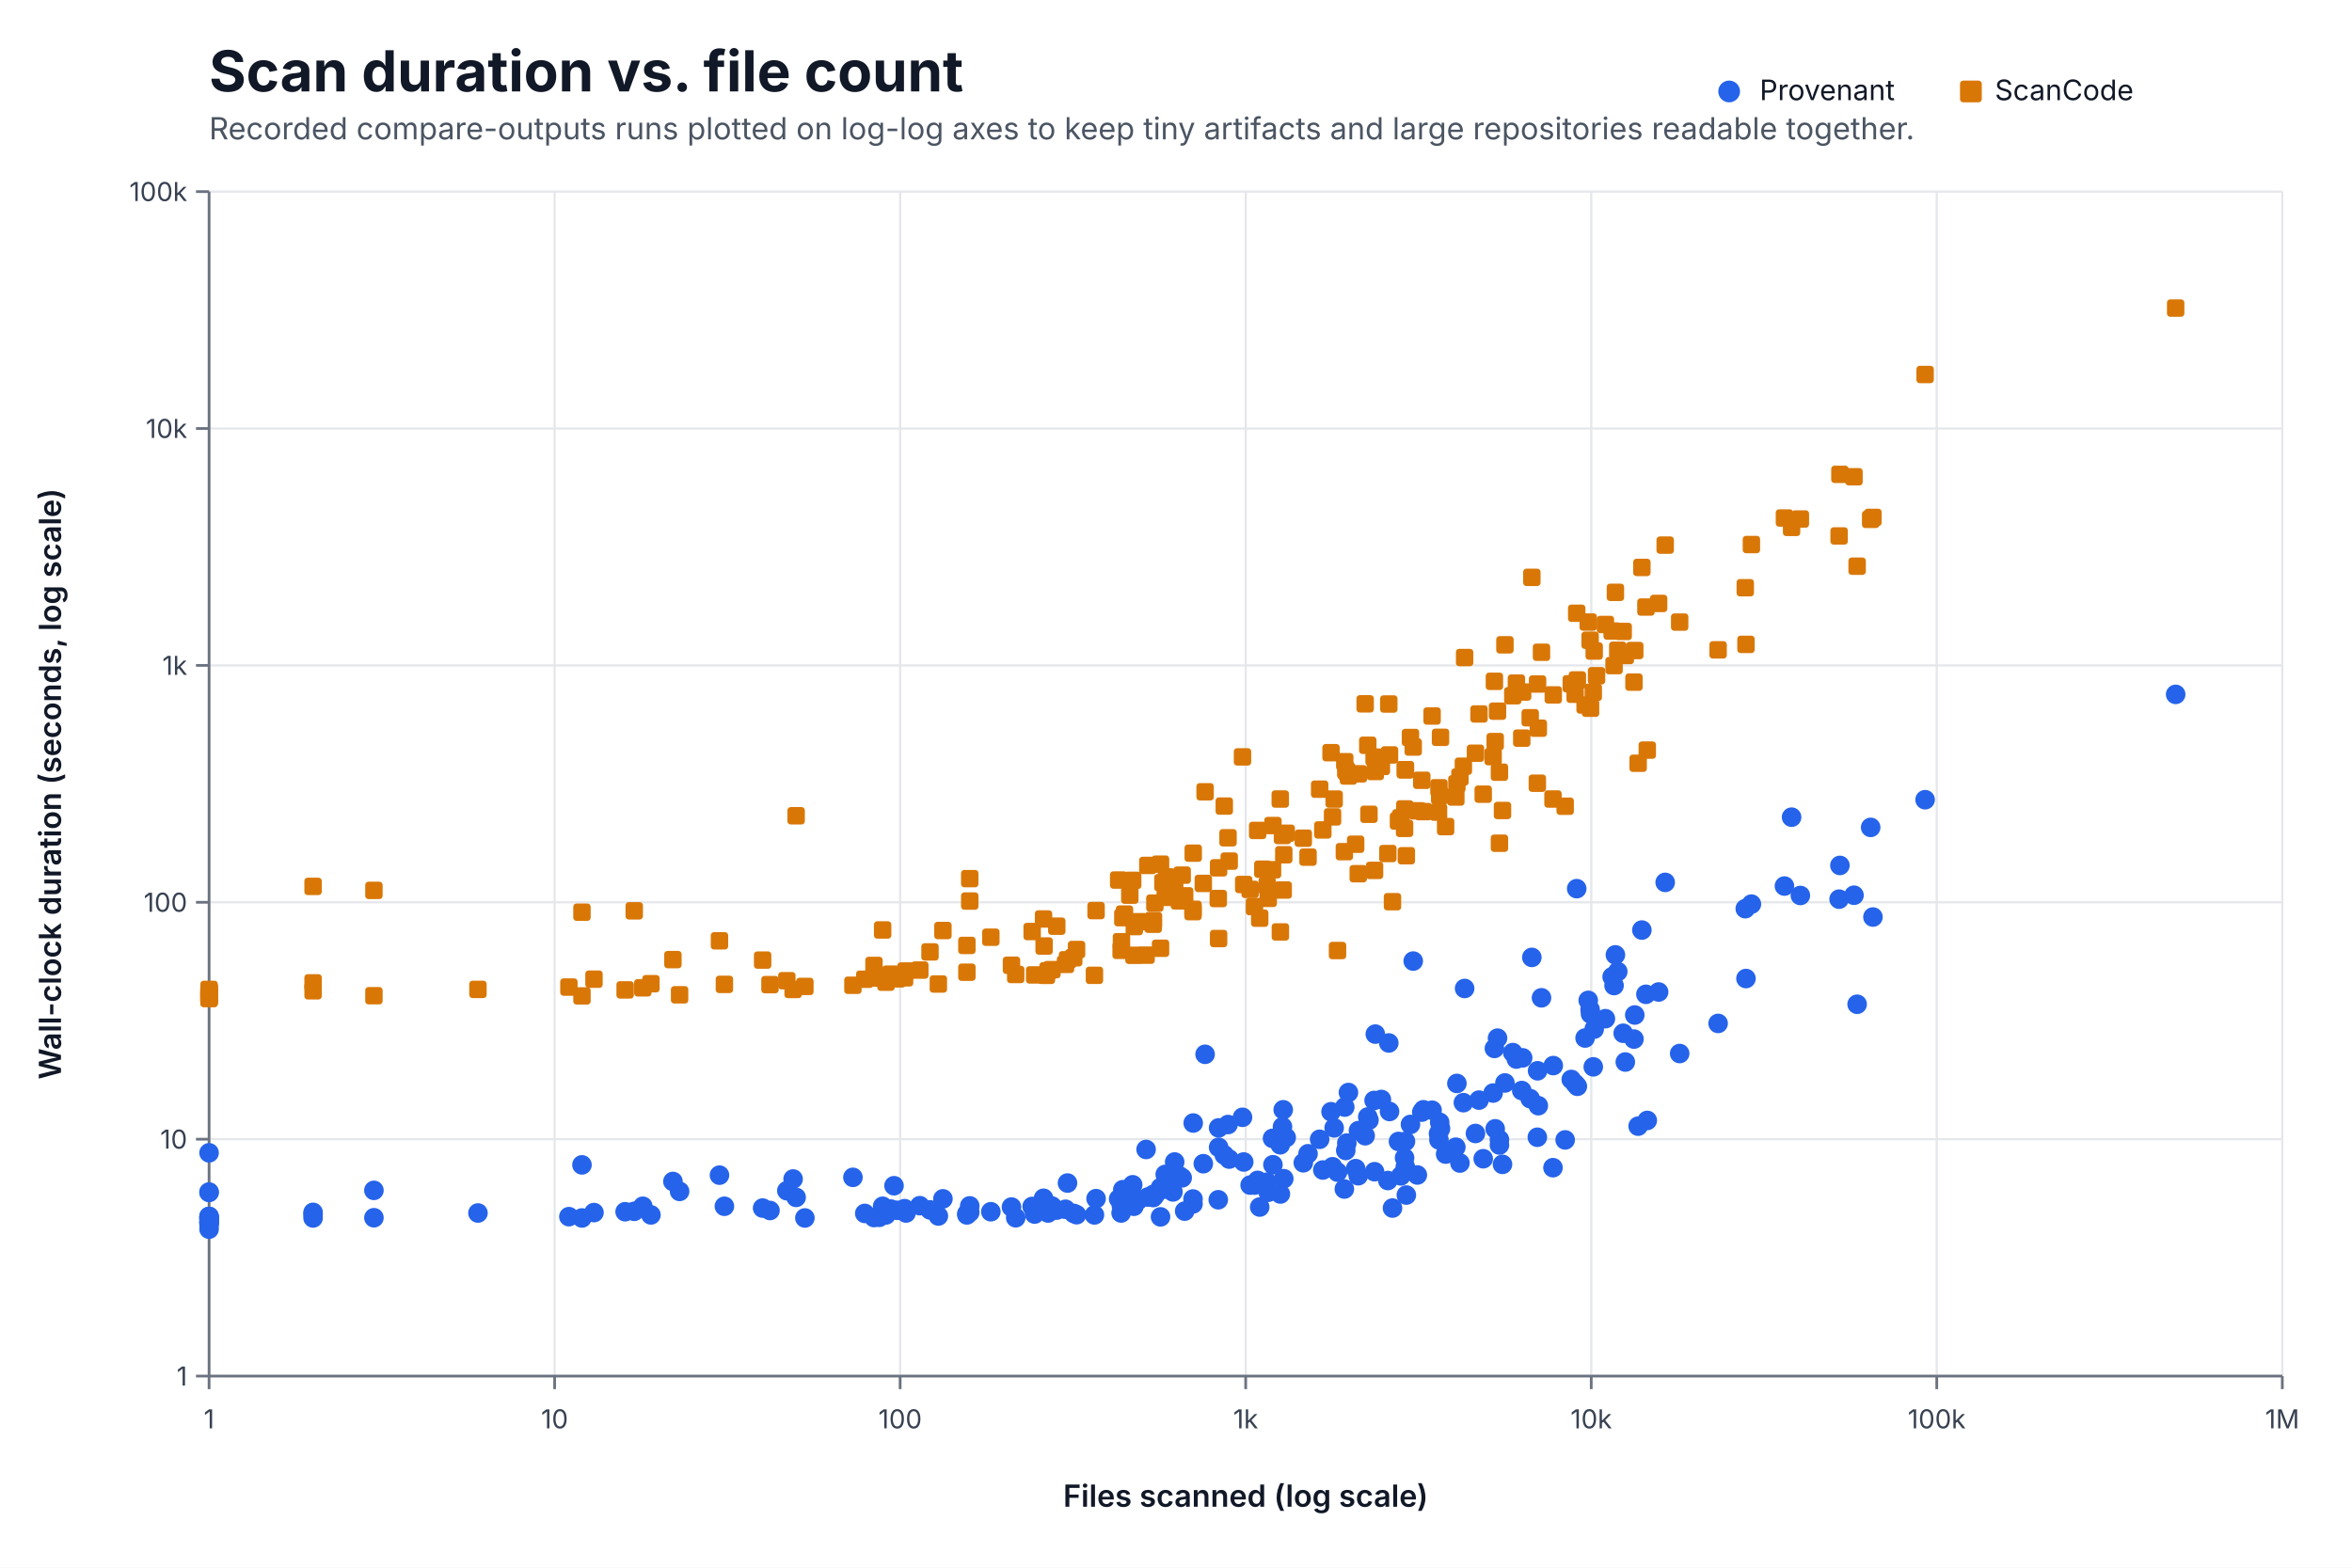
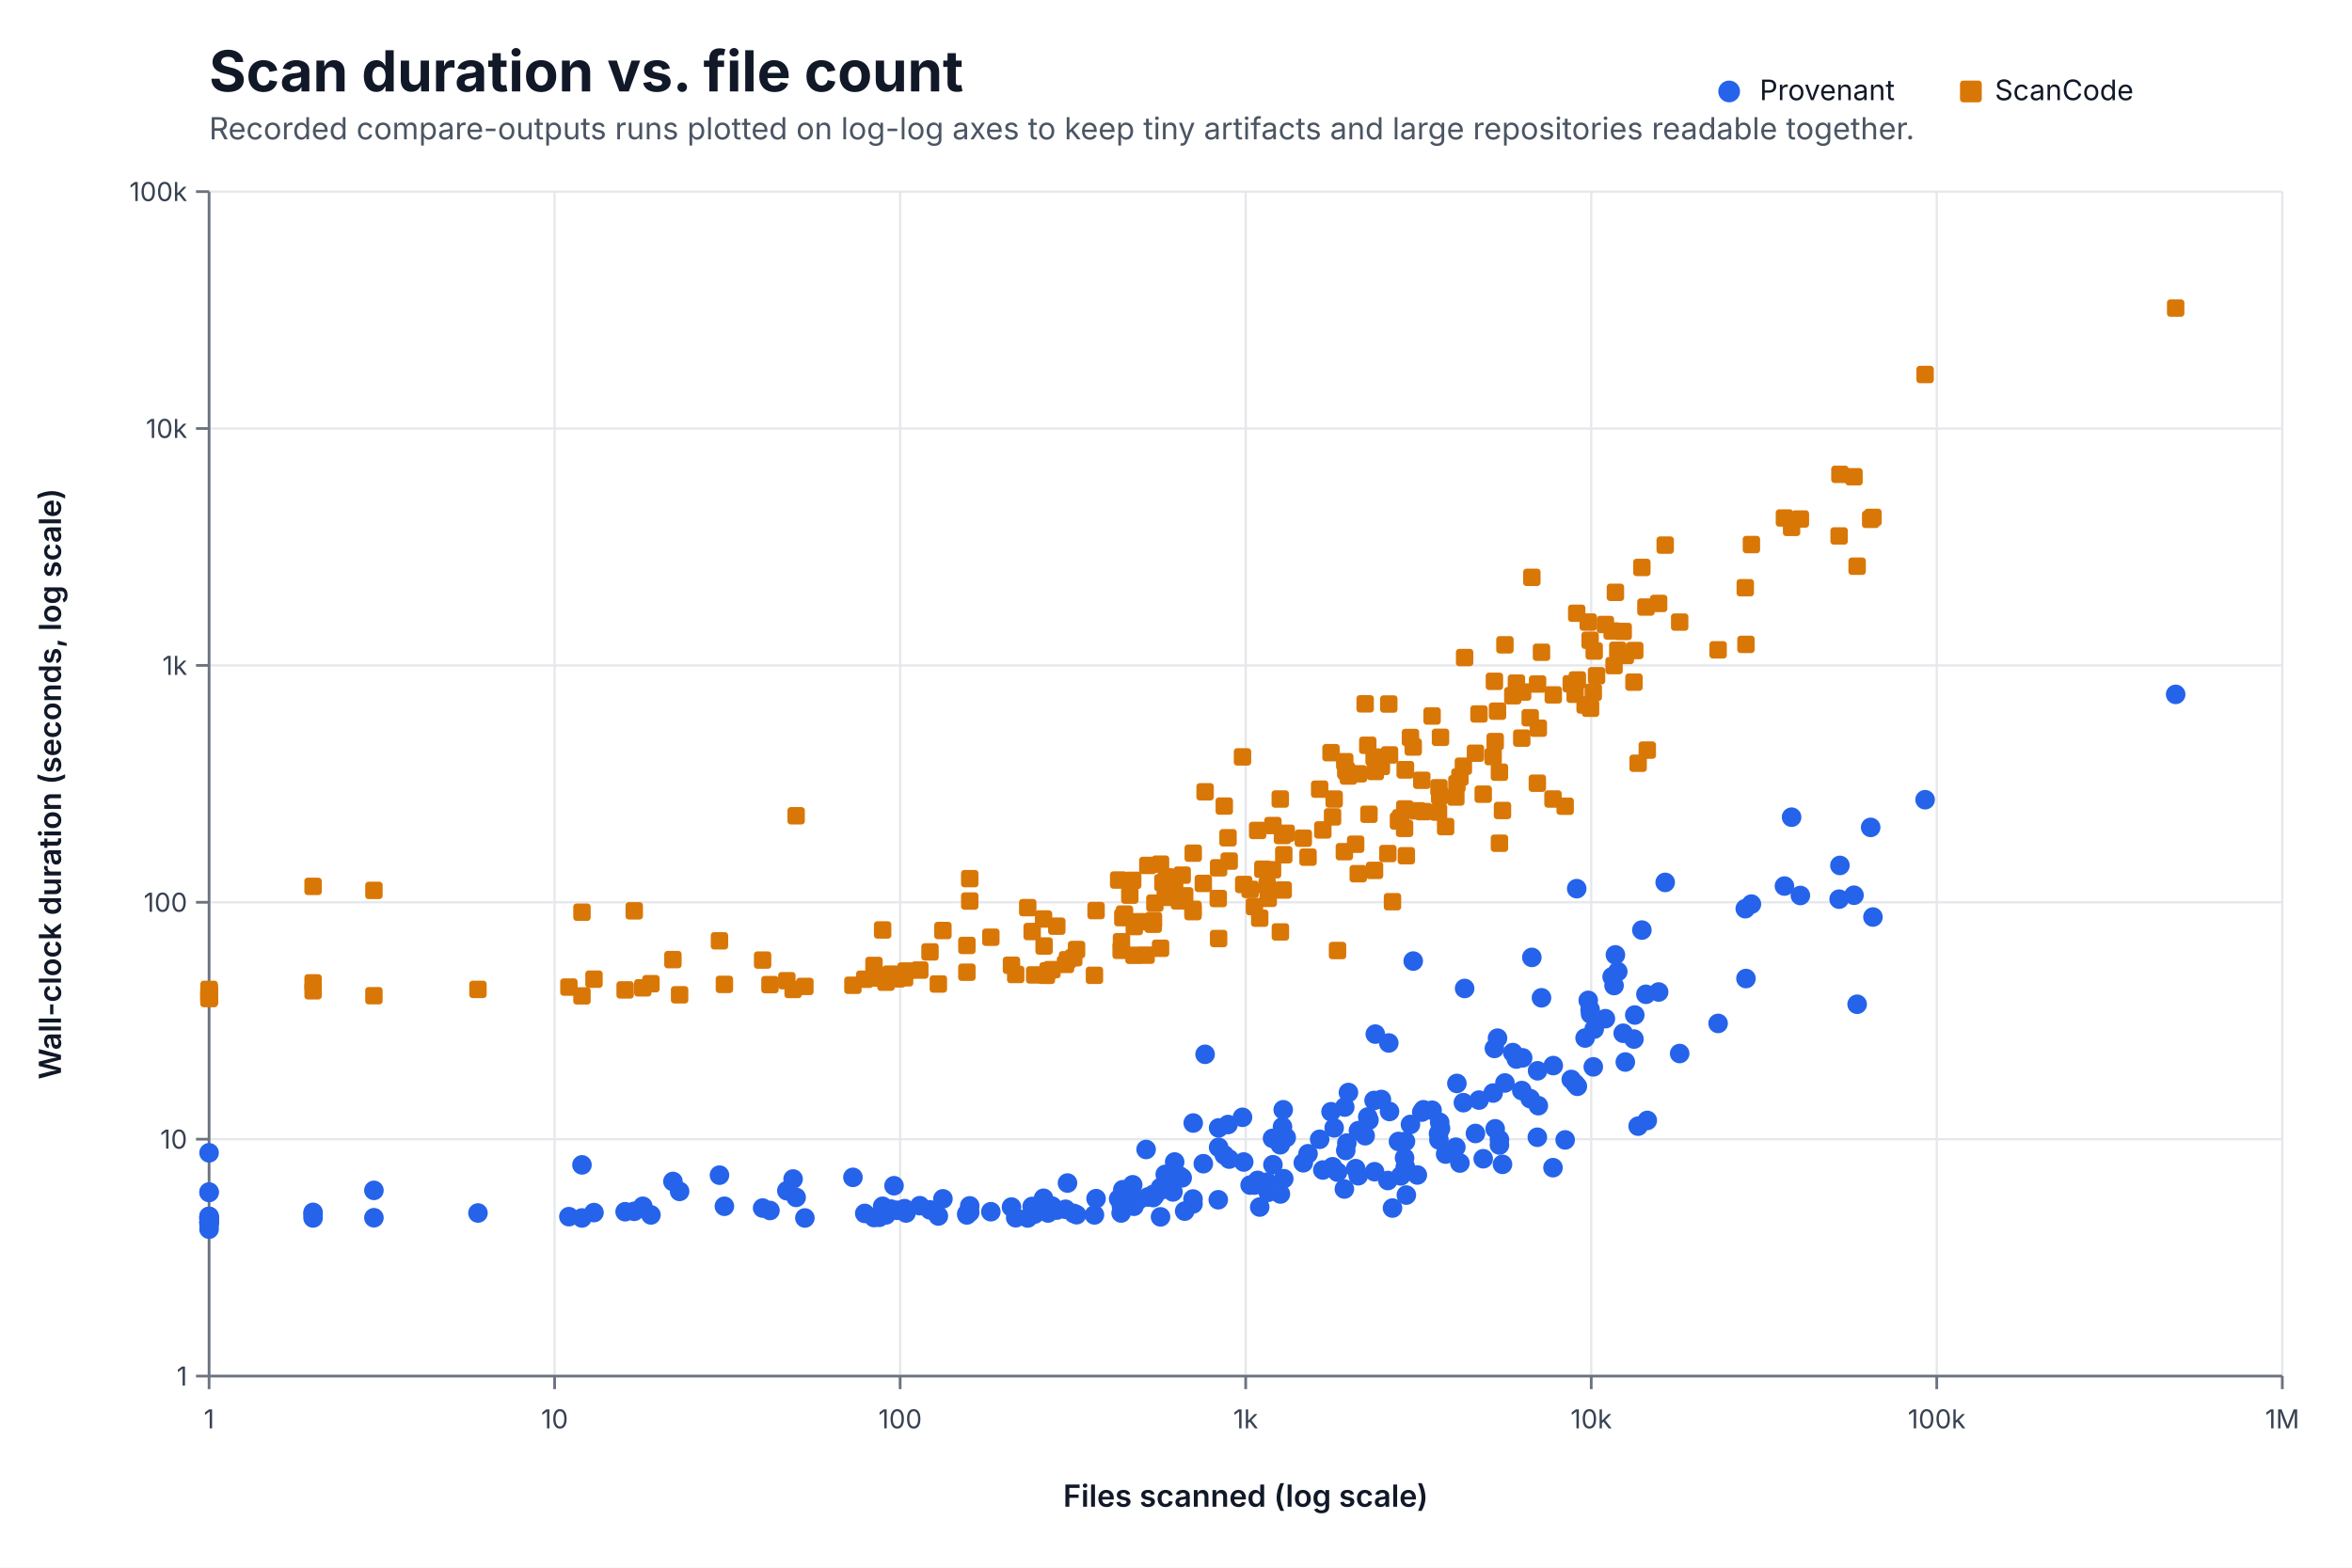
<svg xmlns="http://www.w3.org/2000/svg" width="1080" height="720" viewBox="0 0 1080 720" role="img" aria-labelledby="title desc">
  <style>
    text { font-family: -apple-system, BlinkMacSystemFont, "Segoe UI", sans-serif; fill: #111827; }
    .title { font-size: 26px; font-weight: 700; }
    .subtitle { font-size: 14px; fill: #4b5563; }
    .axis-label { font-size: 14px; font-weight: 600; }
    .tick { font-size: 12px; fill: #374151; }
    .grid { stroke: #e5e7eb; stroke-width: 1; }
    .axis { stroke: #6b7280; stroke-width: 1.25; }
    .legend-label { font-size: 13px; }
  </style>
  <rect x="0" y="0" width="1080" height="720" fill="white" />
  <text class="title" x="96" y="42">Scan duration vs. file count</text>
  <text class="subtitle" x="96" y="64">Recorded compare-outputs runs plotted on log-log axes to keep tiny artifacts and large repositories readable together.</text>
  <line class="grid" x1="96.00" y1="632.00" x2="1048.00" y2="632.00" />
  <line class="grid" x1="96.00" y1="523.20" x2="1048.00" y2="523.20" />
  <line class="grid" x1="96.00" y1="414.40" x2="1048.00" y2="414.40" />
  <line class="grid" x1="96.00" y1="305.60" x2="1048.00" y2="305.60" />
  <line class="grid" x1="96.00" y1="196.80" x2="1048.00" y2="196.80" />
  <line class="grid" x1="96.00" y1="88.00" x2="1048.00" y2="88.00" />
  <line class="grid" x1="96.00" y1="88.00" x2="96.00" y2="632.00" />
  <line class="grid" x1="254.67" y1="88.00" x2="254.67" y2="632.00" />
  <line class="grid" x1="413.33" y1="88.00" x2="413.33" y2="632.00" />
  <line class="grid" x1="572.00" y1="88.00" x2="572.00" y2="632.00" />
  <line class="grid" x1="730.67" y1="88.00" x2="730.67" y2="632.00" />
  <line class="grid" x1="889.33" y1="88.00" x2="889.33" y2="632.00" />
  <line class="grid" x1="1048.00" y1="88.00" x2="1048.00" y2="632.00" />
  <line class="axis" x1="96.00" y1="632.00" x2="1048.00" y2="632.00" />
  <line class="axis" x1="96.00" y1="88.00" x2="96.00" y2="632.00" />
  <line class="axis" x1="96.00" y1="632.00" x2="96.00" y2="638.00" />
  <text class="tick" x="96.00" y="656.00" text-anchor="middle">1</text>
  <line class="axis" x1="254.67" y1="632.00" x2="254.67" y2="638.00" />
  <text class="tick" x="254.67" y="656.00" text-anchor="middle">10</text>
  <line class="axis" x1="413.33" y1="632.00" x2="413.33" y2="638.00" />
  <text class="tick" x="413.33" y="656.00" text-anchor="middle">100</text>
  <line class="axis" x1="572.00" y1="632.00" x2="572.00" y2="638.00" />
  <text class="tick" x="572.00" y="656.00" text-anchor="middle">1k</text>
  <line class="axis" x1="730.67" y1="632.00" x2="730.67" y2="638.00" />
  <text class="tick" x="730.67" y="656.00" text-anchor="middle">10k</text>
  <line class="axis" x1="889.33" y1="632.00" x2="889.33" y2="638.00" />
  <text class="tick" x="889.33" y="656.00" text-anchor="middle">100k</text>
  <line class="axis" x1="1048.00" y1="632.00" x2="1048.00" y2="638.00" />
  <text class="tick" x="1048.00" y="656.00" text-anchor="middle">1M</text>
  <line class="axis" x1="90.00" y1="632.00" x2="96.00" y2="632.00" />
  <text class="tick" x="86.00" y="632.00" text-anchor="end" dominant-baseline="middle">1</text>
  <line class="axis" x1="90.00" y1="523.20" x2="96.00" y2="523.20" />
  <text class="tick" x="86.00" y="523.20" text-anchor="end" dominant-baseline="middle">10</text>
  <line class="axis" x1="90.00" y1="414.40" x2="96.00" y2="414.40" />
  <text class="tick" x="86.00" y="414.40" text-anchor="end" dominant-baseline="middle">100</text>
  <line class="axis" x1="90.00" y1="305.60" x2="96.00" y2="305.60" />
  <text class="tick" x="86.00" y="305.60" text-anchor="end" dominant-baseline="middle">1k</text>
  <line class="axis" x1="90.00" y1="196.80" x2="96.00" y2="196.80" />
  <text class="tick" x="86.00" y="196.80" text-anchor="end" dominant-baseline="middle">10k</text>
  <line class="axis" x1="90.00" y1="88.00" x2="96.00" y2="88.00" />
  <text class="tick" x="86.00" y="88.00" text-anchor="end" dominant-baseline="middle">100k</text>
  <text class="axis-label" x="572.00" y="692.00" text-anchor="middle">Files scanned (log scale)</text>
  <text class="axis-label" x="28" y="360.00" transform="rotate(-90 28 360.00)" text-anchor="middle">Wall-clock duration (seconds, log scale)</text>
  <g aria-label="Legend">
    <circle cx="794" cy="42" r="5" fill="#2563eb" />
    <text class="legend-label" x="808" y="46">Provenant</text>
    <rect x="900" y="37" width="10" height="10" fill="#d97706" rx="1.5" />
    <text class="legend-label" x="916" y="46">ScanCode</text>
  </g>
  <g aria-label="ScanCode points">
    <rect x="92.00" y="452.67" width="8" height="8" fill="#d97706" rx="1.5" />
    <rect x="92.00" y="451.89" width="8" height="8" fill="#d97706" rx="1.5" />
    <rect x="92.00" y="451.00" width="8" height="8" fill="#d97706" rx="1.5" />
    <rect x="92.00" y="453.23" width="8" height="8" fill="#d97706" rx="1.5" />
    <rect x="92.00" y="452.97" width="8" height="8" fill="#d97706" rx="1.5" />
    <rect x="92.00" y="454.13" width="8" height="8" fill="#d97706" rx="1.5" />
    <rect x="92.00" y="450.39" width="8" height="8" fill="#d97706" rx="1.5" />
    <rect x="92.00" y="454.09" width="8" height="8" fill="#d97706" rx="1.5" />
    <rect x="92.00" y="453.59" width="8" height="8" fill="#d97706" rx="1.5" />
    <rect x="92.00" y="453.66" width="8" height="8" fill="#d97706" rx="1.5" />
    <rect x="92.00" y="454.09" width="8" height="8" fill="#d97706" rx="1.5" />
    <rect x="92.00" y="451.26" width="8" height="8" fill="#d97706" rx="1.5" />
    <rect x="92.00" y="453.46" width="8" height="8" fill="#d97706" rx="1.5" />
    <rect x="92.00" y="454.54" width="8" height="8" fill="#d97706" rx="1.5" />
    <rect x="92.00" y="454.54" width="8" height="8" fill="#d97706" rx="1.5" />
    <rect x="139.76" y="451.05" width="8" height="8" fill="#d97706" rx="1.5" />
    <rect x="139.76" y="447.40" width="8" height="8" fill="#d97706" rx="1.5" />
    <rect x="139.76" y="403.09" width="8" height="8" fill="#d97706" rx="1.5" />
    <rect x="167.70" y="404.94" width="8" height="8" fill="#d97706" rx="1.5" />
    <rect x="167.70" y="453.30" width="8" height="8" fill="#d97706" rx="1.5" />
    <rect x="215.47" y="450.40" width="8" height="8" fill="#d97706" rx="1.5" />
    <rect x="257.23" y="449.34" width="8" height="8" fill="#d97706" rx="1.5" />
    <rect x="263.23" y="453.39" width="8" height="8" fill="#d97706" rx="1.5" />
    <rect x="263.23" y="414.95" width="8" height="8" fill="#d97706" rx="1.5" />
    <rect x="268.75" y="445.71" width="8" height="8" fill="#d97706" rx="1.5" />
    <rect x="283.05" y="450.63" width="8" height="8" fill="#d97706" rx="1.5" />
    <rect x="287.23" y="414.32" width="8" height="8" fill="#d97706" rx="1.5" />
    <rect x="291.17" y="449.68" width="8" height="8" fill="#d97706" rx="1.5" />
    <rect x="294.90" y="447.79" width="8" height="8" fill="#d97706" rx="1.5" />
    <rect x="305.00" y="436.72" width="8" height="8" fill="#d97706" rx="1.5" />
    <rect x="308.06" y="452.89" width="8" height="8" fill="#d97706" rx="1.5" />
    <rect x="326.37" y="428.10" width="8" height="8" fill="#d97706" rx="1.5" />
    <rect x="328.63" y="448.10" width="8" height="8" fill="#d97706" rx="1.5" />
    <rect x="346.19" y="436.94" width="8" height="8" fill="#d97706" rx="1.5" />
    <rect x="349.56" y="448.21" width="8" height="8" fill="#d97706" rx="1.5" />
    <rect x="357.31" y="446.42" width="8" height="8" fill="#d97706" rx="1.5" />
    <rect x="360.18" y="450.45" width="8" height="8" fill="#d97706" rx="1.5" />
    <rect x="361.57" y="370.67" width="8" height="8" fill="#d97706" rx="1.5" />
    <rect x="365.59" y="449.04" width="8" height="8" fill="#d97706" rx="1.5" />
    <rect x="387.65" y="448.50" width="8" height="8" fill="#d97706" rx="1.5" />
    <rect x="393.09" y="445.73" width="8" height="8" fill="#d97706" rx="1.5" />
    <rect x="397.32" y="439.40" width="8" height="8" fill="#d97706" rx="1.5" />
    <rect x="399.74" y="445.22" width="8" height="8" fill="#d97706" rx="1.5" />
    <rect x="401.30" y="423.11" width="8" height="8" fill="#d97706" rx="1.5" />
    <rect x="402.83" y="447.10" width="8" height="8" fill="#d97706" rx="1.5" />
    <rect x="405.07" y="443.41" width="8" height="8" fill="#d97706" rx="1.5" />
    <rect x="406.52" y="444.93" width="8" height="8" fill="#d97706" rx="1.5" />
    <rect x="407.94" y="445.56" width="8" height="8" fill="#d97706" rx="1.5" />
    <rect x="411.37" y="445.09" width="8" height="8" fill="#d97706" rx="1.5" />
    <rect x="412.04" y="441.96" width="8" height="8" fill="#d97706" rx="1.5" />
    <rect x="418.36" y="441.53" width="8" height="8" fill="#d97706" rx="1.5" />
    <rect x="423.04" y="433.19" width="8" height="8" fill="#d97706" rx="1.5" />
    <rect x="426.88" y="447.92" width="8" height="8" fill="#d97706" rx="1.5" />
    <rect x="428.98" y="423.36" width="8" height="8" fill="#d97706" rx="1.5" />
    <rect x="439.98" y="442.51" width="8" height="8" fill="#d97706" rx="1.5" />
    <rect x="439.98" y="430.21" width="8" height="8" fill="#d97706" rx="1.5" />
    <rect x="441.29" y="399.53" width="8" height="8" fill="#d97706" rx="1.5" />
    <rect x="441.29" y="409.83" width="8" height="8" fill="#d97706" rx="1.5" />
    <rect x="450.98" y="426.44" width="8" height="8" fill="#d97706" rx="1.5" />
    <rect x="460.46" y="439.32" width="8" height="8" fill="#d97706" rx="1.5" />
    <rect x="462.40" y="443.56" width="8" height="8" fill="#d97706" rx="1.5" />
+     <rect x="467.92" y="412.86" width="8" height="8" fill="#d97706" rx="1.5" />
    <rect x="469.95" y="423.83" width="8" height="8" fill="#d97706" rx="1.5" />
    <rect x="471.08" y="443.75" width="8" height="8" fill="#d97706" rx="1.5" />
    <rect x="475.18" y="418.07" width="8" height="8" fill="#d97706" rx="1.5" />
    <rect x="475.44" y="430.47" width="8" height="8" fill="#d97706" rx="1.5" />
    <rect x="476.49" y="443.95" width="8" height="8" fill="#d97706" rx="1.5" />
    <rect x="477.26" y="441.87" width="8" height="8" fill="#d97706" rx="1.5" />
    <rect x="479.04" y="441.32" width="8" height="8" fill="#d97706" rx="1.5" />
    <rect x="481.26" y="421.37" width="8" height="8" fill="#d97706" rx="1.5" />
    <rect x="485.27" y="438.93" width="8" height="8" fill="#d97706" rx="1.5" />
    <rect x="486.18" y="436.80" width="8" height="8" fill="#d97706" rx="1.5" />
    <rect x="489.05" y="435.88" width="8" height="8" fill="#d97706" rx="1.5" />
    <rect x="490.34" y="432.10" width="8" height="8" fill="#d97706" rx="1.5" />
    <rect x="498.55" y="443.94" width="8" height="8" fill="#d97706" rx="1.5" />
    <rect x="499.30" y="414.21" width="8" height="8" fill="#d97706" rx="1.5" />
    <rect x="509.68" y="400.18" width="8" height="8" fill="#d97706" rx="1.5" />
    <rect x="510.80" y="432.47" width="8" height="8" fill="#d97706" rx="1.5" />
    <rect x="510.96" y="428.51" width="8" height="8" fill="#d97706" rx="1.5" />
    <rect x="511.58" y="417.47" width="8" height="8" fill="#d97706" rx="1.5" />
    <rect x="512.36" y="415.82" width="8" height="8" fill="#d97706" rx="1.5" />
    <rect x="514.79" y="407.11" width="8" height="8" fill="#d97706" rx="1.5" />
    <rect x="516.12" y="400.33" width="8" height="8" fill="#d97706" rx="1.5" />
    <rect x="516.70" y="434.73" width="8" height="8" fill="#d97706" rx="1.5" />
    <rect x="516.85" y="421.56" width="8" height="8" fill="#d97706" rx="1.5" />
    <rect x="518.98" y="419.34" width="8" height="8" fill="#d97706" rx="1.5" />
    <rect x="522.27" y="434.69" width="8" height="8" fill="#d97706" rx="1.5" />
    <rect x="523.07" y="393.48" width="8" height="8" fill="#d97706" rx="1.5" />
    <rect x="525.54" y="420.49" width="8" height="8" fill="#d97706" rx="1.5" />
    <rect x="525.67" y="418.82" width="8" height="8" fill="#d97706" rx="1.5" />
    <rect x="526.30" y="410.78" width="8" height="8" fill="#d97706" rx="1.5" />
    <rect x="528.90" y="392.88" width="8" height="8" fill="#d97706" rx="1.5" />
    <rect x="528.90" y="431.51" width="8" height="8" fill="#d97706" rx="1.5" />
    <rect x="529.99" y="401.38" width="8" height="8" fill="#d97706" rx="1.5" />
    <rect x="531.06" y="408.14" width="8" height="8" fill="#d97706" rx="1.5" />
    <rect x="531.64" y="398.72" width="8" height="8" fill="#d97706" rx="1.5" />
    <rect x="534.61" y="404.01" width="8" height="8" fill="#d97706" rx="1.5" />
    <rect x="535.39" y="401.24" width="8" height="8" fill="#d97706" rx="1.5" />
    <rect x="537.57" y="409.75" width="8" height="8" fill="#d97706" rx="1.5" />
    <rect x="538.84" y="397.93" width="8" height="8" fill="#d97706" rx="1.5" />
    <rect x="539.99" y="407.44" width="8" height="8" fill="#d97706" rx="1.5" />
    <rect x="543.81" y="414.69" width="8" height="8" fill="#d97706" rx="1.5" />
    <rect x="543.81" y="413.62" width="8" height="8" fill="#d97706" rx="1.5" />
    <rect x="543.91" y="387.84" width="8" height="8" fill="#d97706" rx="1.5" />
    <rect x="548.54" y="401.74" width="8" height="8" fill="#d97706" rx="1.5" />
    <rect x="549.36" y="359.65" width="8" height="8" fill="#d97706" rx="1.5" />
    <rect x="555.41" y="408.67" width="8" height="8" fill="#d97706" rx="1.5" />
    <rect x="555.57" y="427.04" width="8" height="8" fill="#d97706" rx="1.5" />
    <rect x="555.57" y="394.56" width="8" height="8" fill="#d97706" rx="1.5" />
    <rect x="558.17" y="366.21" width="8" height="8" fill="#d97706" rx="1.5" />
    <rect x="559.89" y="380.76" width="8" height="8" fill="#d97706" rx="1.5" />
    <rect x="560.43" y="391.49" width="8" height="8" fill="#d97706" rx="1.5" />
    <rect x="566.54" y="343.62" width="8" height="8" fill="#d97706" rx="1.5" />
    <rect x="567.10" y="402.22" width="8" height="8" fill="#d97706" rx="1.5" />
    <rect x="570.04" y="404.47" width="8" height="8" fill="#d97706" rx="1.5" />
    <rect x="572.02" y="412.37" width="8" height="8" fill="#d97706" rx="1.5" />
    <rect x="573.49" y="377.40" width="8" height="8" fill="#d97706" rx="1.5" />
    <rect x="574.44" y="417.69" width="8" height="8" fill="#d97706" rx="1.5" />
    <rect x="575.87" y="395.19" width="8" height="8" fill="#d97706" rx="1.5" />
    <rect x="577.87" y="402.80" width="8" height="8" fill="#d97706" rx="1.5" />
    <rect x="578.35" y="408.58" width="8" height="8" fill="#d97706" rx="1.5" />
    <rect x="580.33" y="395.45" width="8" height="8" fill="#d97706" rx="1.5" />
    <rect x="580.51" y="375.16" width="8" height="8" fill="#d97706" rx="1.5" />
    <rect x="583.87" y="362.98" width="8" height="8" fill="#d97706" rx="1.5" />
    <rect x="583.93" y="424.01" width="8" height="8" fill="#d97706" rx="1.5" />
    <rect x="584.90" y="379.72" width="8" height="8" fill="#d97706" rx="1.5" />
    <rect x="585.23" y="404.76" width="8" height="8" fill="#d97706" rx="1.5" />
    <rect x="585.49" y="388.57" width="8" height="8" fill="#d97706" rx="1.5" />
    <rect x="586.61" y="378.68" width="8" height="8" fill="#d97706" rx="1.5" />
    <rect x="594.45" y="380.96" width="8" height="8" fill="#d97706" rx="1.5" />
    <rect x="596.63" y="389.66" width="8" height="8" fill="#d97706" rx="1.5" />
    <rect x="601.96" y="358.44" width="8" height="8" fill="#d97706" rx="1.5" />
    <rect x="603.42" y="377.17" width="8" height="8" fill="#d97706" rx="1.5" />
    <rect x="607.19" y="341.69" width="8" height="8" fill="#d97706" rx="1.5" />
    <rect x="607.89" y="371.18" width="8" height="8" fill="#d97706" rx="1.5" />
    <rect x="608.62" y="363.00" width="8" height="8" fill="#d97706" rx="1.5" />
    <rect x="610.17" y="432.56" width="8" height="8" fill="#d97706" rx="1.5" />
    <rect x="613.31" y="387.15" width="8" height="8" fill="#d97706" rx="1.5" />
    <rect x="613.49" y="345.84" width="8" height="8" fill="#d97706" rx="1.5" />
    <rect x="613.95" y="349.71" width="8" height="8" fill="#d97706" rx="1.5" />
    <rect x="614.44" y="350.37" width="8" height="8" fill="#d97706" rx="1.5" />
    <rect x="615.18" y="352.40" width="8" height="8" fill="#d97706" rx="1.5" />
    <rect x="618.50" y="383.74" width="8" height="8" fill="#d97706" rx="1.5" />
    <rect x="619.68" y="397.27" width="8" height="8" fill="#d97706" rx="1.5" />
    <rect x="619.78" y="351.40" width="8" height="8" fill="#d97706" rx="1.5" />
    <rect x="622.86" y="319.26" width="8" height="8" fill="#d97706" rx="1.5" />
    <rect x="624.06" y="338.29" width="8" height="8" fill="#d97706" rx="1.5" />
    <rect x="624.61" y="369.98" width="8" height="8" fill="#d97706" rx="1.5" />
    <rect x="626.96" y="343.70" width="8" height="8" fill="#d97706" rx="1.5" />
    <rect x="627.17" y="395.75" width="8" height="8" fill="#d97706" rx="1.5" />
    <rect x="627.52" y="350.33" width="8" height="8" fill="#d97706" rx="1.5" />
    <rect x="630.31" y="348.01" width="8" height="8" fill="#d97706" rx="1.5" />
    <rect x="633.28" y="388.01" width="8" height="8" fill="#d97706" rx="1.5" />
    <rect x="633.71" y="319.34" width="8" height="8" fill="#d97706" rx="1.5" />
    <rect x="634.05" y="342.72" width="8" height="8" fill="#d97706" rx="1.5" />
    <rect x="635.41" y="410.13" width="8" height="8" fill="#d97706" rx="1.5" />
    <rect x="638.16" y="373.05" width="8" height="8" fill="#d97706" rx="1.5" />
    <rect x="639.24" y="371.62" width="8" height="8" fill="#d97706" rx="1.5" />
    <rect x="640.96" y="376.44" width="8" height="8" fill="#d97706" rx="1.5" />
    <rect x="641.06" y="367.52" width="8" height="8" fill="#d97706" rx="1.5" />
    <rect x="641.30" y="349.50" width="8" height="8" fill="#d97706" rx="1.5" />
    <rect x="641.37" y="349.55" width="8" height="8" fill="#d97706" rx="1.5" />
    <rect x="641.77" y="389.02" width="8" height="8" fill="#d97706" rx="1.5" />
    <rect x="643.66" y="334.70" width="8" height="8" fill="#d97706" rx="1.5" />
    <rect x="644.93" y="339.10" width="8" height="8" fill="#d97706" rx="1.5" />
    <rect x="646.82" y="368.39" width="8" height="8" fill="#d97706" rx="1.5" />
    <rect x="648.86" y="354.37" width="8" height="8" fill="#d97706" rx="1.5" />
    <rect x="649.60" y="368.75" width="8" height="8" fill="#d97706" rx="1.5" />
    <rect x="653.59" y="324.84" width="8" height="8" fill="#d97706" rx="1.5" />
    <rect x="656.55" y="369.00" width="8" height="8" fill="#d97706" rx="1.5" />
    <rect x="656.74" y="357.80" width="8" height="8" fill="#d97706" rx="1.5" />
    <rect x="657.08" y="361.45" width="8" height="8" fill="#d97706" rx="1.5" />
    <rect x="657.46" y="334.63" width="8" height="8" fill="#d97706" rx="1.5" />
    <rect x="659.81" y="375.65" width="8" height="8" fill="#d97706" rx="1.5" />
    <rect x="664.50" y="362.06" width="8" height="8" fill="#d97706" rx="1.5" />
    <rect x="664.98" y="356.00" width="8" height="8" fill="#d97706" rx="1.5" />
    <rect x="666.38" y="352.86" width="8" height="8" fill="#d97706" rx="1.5" />
    <rect x="667.96" y="347.89" width="8" height="8" fill="#d97706" rx="1.5" />
    <rect x="668.53" y="297.99" width="8" height="8" fill="#d97706" rx="1.5" />
    <rect x="673.50" y="341.93" width="8" height="8" fill="#d97706" rx="1.5" />
    <rect x="675.14" y="323.90" width="8" height="8" fill="#d97706" rx="1.5" />
    <rect x="677.07" y="360.75" width="8" height="8" fill="#d97706" rx="1.5" />
    <rect x="681.62" y="343.50" width="8" height="8" fill="#d97706" rx="1.5" />
    <rect x="682.21" y="308.91" width="8" height="8" fill="#d97706" rx="1.5" />
    <rect x="682.57" y="336.59" width="8" height="8" fill="#d97706" rx="1.5" />
    <rect x="683.64" y="322.63" width="8" height="8" fill="#d97706" rx="1.5" />
    <rect x="684.52" y="350.65" width="8" height="8" fill="#d97706" rx="1.5" />
    <rect x="684.52" y="383.27" width="8" height="8" fill="#d97706" rx="1.5" />
    <rect x="685.92" y="368.23" width="8" height="8" fill="#d97706" rx="1.5" />
    <rect x="687.04" y="292.14" width="8" height="8" fill="#d97706" rx="1.5" />
    <rect x="690.65" y="315.53" width="8" height="8" fill="#d97706" rx="1.5" />
    <rect x="692.31" y="309.74" width="8" height="8" fill="#d97706" rx="1.5" />
    <rect x="694.77" y="335.00" width="8" height="8" fill="#d97706" rx="1.5" />
    <rect x="695.18" y="313.83" width="8" height="8" fill="#d97706" rx="1.5" />
    <rect x="698.64" y="325.64" width="8" height="8" fill="#d97706" rx="1.5" />
    <rect x="699.40" y="261.17" width="8" height="8" fill="#d97706" rx="1.5" />
    <rect x="701.92" y="355.71" width="8" height="8" fill="#d97706" rx="1.5" />
    <rect x="702.03" y="310.15" width="8" height="8" fill="#d97706" rx="1.5" />
    <rect x="702.37" y="330.44" width="8" height="8" fill="#d97706" rx="1.5" />
    <rect x="703.83" y="295.56" width="8" height="8" fill="#d97706" rx="1.5" />
    <rect x="709.11" y="362.96" width="8" height="8" fill="#d97706" rx="1.5" />
    <rect x="709.24" y="315.15" width="8" height="8" fill="#d97706" rx="1.5" />
    <rect x="714.70" y="366.27" width="8" height="8" fill="#d97706" rx="1.5" />
    <rect x="717.50" y="310.06" width="8" height="8" fill="#d97706" rx="1.5" />
    <rect x="719.28" y="314.86" width="8" height="8" fill="#d97706" rx="1.5" />
    <rect x="720.00" y="277.65" width="8" height="8" fill="#d97706" rx="1.5" />
    <rect x="720.30" y="308.28" width="8" height="8" fill="#d97706" rx="1.5" />
    <rect x="723.85" y="319.78" width="8" height="8" fill="#d97706" rx="1.5" />
    <rect x="725.29" y="281.69" width="8" height="8" fill="#d97706" rx="1.5" />
    <rect x="726.15" y="290.05" width="8" height="8" fill="#d97706" rx="1.5" />
    <rect x="726.36" y="321.28" width="8" height="8" fill="#d97706" rx="1.5" />
    <rect x="727.61" y="313.95" width="8" height="8" fill="#d97706" rx="1.5" />
    <rect x="728.03" y="295.01" width="8" height="8" fill="#d97706" rx="1.5" />
    <rect x="729.11" y="306.35" width="8" height="8" fill="#d97706" rx="1.5" />
    <rect x="733.17" y="282.81" width="8" height="8" fill="#d97706" rx="1.5" />
    <rect x="736.27" y="285.81" width="8" height="8" fill="#d97706" rx="1.5" />
    <rect x="737.15" y="301.70" width="8" height="8" fill="#d97706" rx="1.5" />
    <rect x="737.77" y="268.04" width="8" height="8" fill="#d97706" rx="1.5" />
    <rect x="738.86" y="294.65" width="8" height="8" fill="#d97706" rx="1.5" />
    <rect x="741.35" y="286.00" width="8" height="8" fill="#d97706" rx="1.5" />
    <rect x="742.32" y="297.06" width="8" height="8" fill="#d97706" rx="1.5" />
    <rect x="746.29" y="309.28" width="8" height="8" fill="#d97706" rx="1.5" />
    <rect x="746.66" y="294.78" width="8" height="8" fill="#d97706" rx="1.5" />
    <rect x="748.21" y="346.54" width="8" height="8" fill="#d97706" rx="1.5" />
    <rect x="749.92" y="256.61" width="8" height="8" fill="#d97706" rx="1.5" />
    <rect x="751.78" y="274.80" width="8" height="8" fill="#d97706" rx="1.5" />
    <rect x="752.40" y="340.51" width="8" height="8" fill="#d97706" rx="1.5" />
    <rect x="757.62" y="273.15" width="8" height="8" fill="#d97706" rx="1.5" />
    <rect x="760.63" y="246.36" width="8" height="8" fill="#d97706" rx="1.5" />
    <rect x="767.28" y="281.71" width="8" height="8" fill="#d97706" rx="1.5" />
    <rect x="784.93" y="294.46" width="8" height="8" fill="#d97706" rx="1.5" />
    <rect x="797.40" y="265.93" width="8" height="8" fill="#d97706" rx="1.5" />
    <rect x="797.72" y="291.94" width="8" height="8" fill="#d97706" rx="1.5" />
    <rect x="800.22" y="246.09" width="8" height="8" fill="#d97706" rx="1.5" />
    <rect x="815.39" y="233.90" width="8" height="8" fill="#d97706" rx="1.5" />
    <rect x="818.67" y="238.22" width="8" height="8" fill="#d97706" rx="1.5" />
    <rect x="822.70" y="234.36" width="8" height="8" fill="#d97706" rx="1.5" />
    <rect x="840.49" y="242.14" width="8" height="8" fill="#d97706" rx="1.5" />
    <rect x="840.86" y="213.86" width="8" height="8" fill="#d97706" rx="1.5" />
    <rect x="847.33" y="214.97" width="8" height="8" fill="#d97706" rx="1.5" />
    <rect x="848.76" y="256.04" width="8" height="8" fill="#d97706" rx="1.5" />
    <rect x="854.98" y="234.53" width="8" height="8" fill="#d97706" rx="1.5" />
    <rect x="856.03" y="233.63" width="8" height="8" fill="#d97706" rx="1.5" />
    <rect x="879.98" y="168.00" width="8" height="8" fill="#d97706" rx="1.5" />
    <rect x="995.03" y="137.50" width="8" height="8" fill="#d97706" rx="1.5" />
  </g>
  <g aria-label="Provenant points">
    <circle cx="96.00" cy="558.68" r="4.5" fill="#2563eb" />
    <circle cx="96.00" cy="559.18" r="4.5" fill="#2563eb" />
    <circle cx="96.00" cy="559.89" r="4.5" fill="#2563eb" />
    <circle cx="96.00" cy="561.35" r="4.5" fill="#2563eb" />
    <circle cx="96.00" cy="561.25" r="4.5" fill="#2563eb" />
    <circle cx="96.00" cy="561.46" r="4.5" fill="#2563eb" />
    <circle cx="96.00" cy="529.46" r="4.5" fill="#2563eb" />
    <circle cx="96.00" cy="547.49" r="4.5" fill="#2563eb" />
    <circle cx="96.00" cy="560.10" r="4.5" fill="#2563eb" />
    <circle cx="96.00" cy="547.65" r="4.5" fill="#2563eb" />
    <circle cx="96.00" cy="561.56" r="4.5" fill="#2563eb" />
    <circle cx="96.00" cy="558.68" r="4.5" fill="#2563eb" />
    <circle cx="96.00" cy="559.28" r="4.5" fill="#2563eb" />
    <circle cx="96.00" cy="564.53" r="4.5" fill="#2563eb" />
    <circle cx="96.00" cy="562.64" r="4.5" fill="#2563eb" />
    <circle cx="143.76" cy="559.38" r="4.5" fill="#2563eb" />
    <circle cx="143.76" cy="556.81" r="4.5" fill="#2563eb" />
    <circle cx="143.76" cy="557.78" r="4.5" fill="#2563eb" />
    <circle cx="171.70" cy="559.28" r="4.5" fill="#2563eb" />
    <circle cx="171.70" cy="546.71" r="4.5" fill="#2563eb" />
    <circle cx="219.47" cy="557.10" r="4.5" fill="#2563eb" />
    <circle cx="261.23" cy="558.78" r="4.5" fill="#2563eb" />
    <circle cx="267.23" cy="559.38" r="4.5" fill="#2563eb" />
    <circle cx="267.23" cy="535.00" r="4.5" fill="#2563eb" />
    <circle cx="272.75" cy="556.91" r="4.5" fill="#2563eb" />
    <circle cx="287.05" cy="556.52" r="4.5" fill="#2563eb" />
    <circle cx="291.23" cy="556.33" r="4.5" fill="#2563eb" />
    <circle cx="295.17" cy="554.01" r="4.5" fill="#2563eb" />
    <circle cx="298.90" cy="557.98" r="4.5" fill="#2563eb" />
    <circle cx="309.00" cy="542.62" r="4.5" fill="#2563eb" />
    <circle cx="312.06" cy="547.18" r="4.5" fill="#2563eb" />
    <circle cx="330.37" cy="539.72" r="4.5" fill="#2563eb" />
    <circle cx="332.63" cy="554.01" r="4.5" fill="#2563eb" />
    <circle cx="350.19" cy="554.83" r="4.5" fill="#2563eb" />
    <circle cx="353.56" cy="555.95" r="4.5" fill="#2563eb" />
    <circle cx="361.31" cy="546.87" r="4.5" fill="#2563eb" />
    <circle cx="364.18" cy="541.49" r="4.5" fill="#2563eb" />
    <circle cx="365.57" cy="549.93" r="4.5" fill="#2563eb" />
    <circle cx="369.59" cy="559.38" r="4.5" fill="#2563eb" />
    <circle cx="391.65" cy="540.73" r="4.5" fill="#2563eb" />
    <circle cx="397.09" cy="557.29" r="4.5" fill="#2563eb" />
    <circle cx="401.32" cy="559.18" r="4.5" fill="#2563eb" />
    <circle cx="403.74" cy="559.08" r="4.5" fill="#2563eb" />
    <circle cx="405.30" cy="554.01" r="4.5" fill="#2563eb" />
    <circle cx="406.83" cy="557.98" r="4.5" fill="#2563eb" />
    <circle cx="409.07" cy="555.30" r="4.5" fill="#2563eb" />
    <circle cx="410.52" cy="544.58" r="4.5" fill="#2563eb" />
    <circle cx="411.94" cy="555.86" r="4.5" fill="#2563eb" />
    <circle cx="415.37" cy="555.11" r="4.5" fill="#2563eb" />
    <circle cx="416.04" cy="557.10" r="4.5" fill="#2563eb" />
    <circle cx="422.36" cy="553.74" r="4.5" fill="#2563eb" />
    <circle cx="427.04" cy="555.67" r="4.5" fill="#2563eb" />
    <circle cx="430.88" cy="558.48" r="4.5" fill="#2563eb" />
    <circle cx="432.98" cy="550.60" r="4.5" fill="#2563eb" />
    <circle cx="443.98" cy="557.98" r="4.5" fill="#2563eb" />
    <circle cx="443.98" cy="557.39" r="4.5" fill="#2563eb" />
    <circle cx="445.29" cy="553.83" r="4.5" fill="#2563eb" />
    <circle cx="445.29" cy="556.81" r="4.5" fill="#2563eb" />
    <circle cx="454.98" cy="556.52" r="4.5" fill="#2563eb" />
    <circle cx="464.46" cy="554.37" r="4.5" fill="#2563eb" />
    <circle cx="466.40" cy="559.28" r="4.5" fill="#2563eb" />
+     <circle cx="471.92" cy="559.38" r="4.5" fill="#2563eb" />
    <circle cx="473.95" cy="554.10" r="4.5" fill="#2563eb" />
    <circle cx="475.08" cy="557.59" r="4.5" fill="#2563eb" />
    <circle cx="479.18" cy="550.34" r="4.5" fill="#2563eb" />
    <circle cx="479.44" cy="553.74" r="4.5" fill="#2563eb" />
    <circle cx="480.49" cy="556.24" r="4.5" fill="#2563eb" />
    <circle cx="481.26" cy="557.10" r="4.5" fill="#2563eb" />
    <circle cx="483.04" cy="553.92" r="4.5" fill="#2563eb" />
    <circle cx="485.26" cy="555.76" r="4.5" fill="#2563eb" />
    <circle cx="489.27" cy="555.39" r="4.5" fill="#2563eb" />
    <circle cx="490.18" cy="543.34" r="4.5" fill="#2563eb" />
    <circle cx="493.05" cy="557.29" r="4.5" fill="#2563eb" />
    <circle cx="494.34" cy="557.88" r="4.5" fill="#2563eb" />
    <circle cx="502.55" cy="557.98" r="4.5" fill="#2563eb" />
    <circle cx="503.30" cy="550.51" r="4.5" fill="#2563eb" />
    <circle cx="513.68" cy="550.60" r="4.5" fill="#2563eb" />
    <circle cx="514.80" cy="557.10" r="4.5" fill="#2563eb" />
    <circle cx="514.96" cy="554.01" r="4.5" fill="#2563eb" />
    <circle cx="515.58" cy="546.40" r="4.5" fill="#2563eb" />
    <circle cx="516.36" cy="553.92" r="4.5" fill="#2563eb" />
    <circle cx="518.79" cy="551.28" r="4.5" fill="#2563eb" />
    <circle cx="520.12" cy="544.14" r="4.5" fill="#2563eb" />
    <circle cx="520.70" cy="554.01" r="4.5" fill="#2563eb" />
    <circle cx="520.85" cy="551.53" r="4.5" fill="#2563eb" />
    <circle cx="522.98" cy="550.94" r="4.5" fill="#2563eb" />
    <circle cx="526.27" cy="527.92" r="4.5" fill="#2563eb" />
    <circle cx="527.07" cy="549.76" r="4.5" fill="#2563eb" />
    <circle cx="529.54" cy="550.01" r="4.5" fill="#2563eb" />
    <circle cx="529.67" cy="548.53" r="4.5" fill="#2563eb" />
    <circle cx="530.30" cy="549.02" r="4.5" fill="#2563eb" />
    <circle cx="532.90" cy="545.41" r="4.5" fill="#2563eb" />
    <circle cx="532.90" cy="558.88" r="4.5" fill="#2563eb" />
    <circle cx="533.99" cy="546.25" r="4.5" fill="#2563eb" />
    <circle cx="535.06" cy="539.38" r="4.5" fill="#2563eb" />
    <circle cx="535.64" cy="542.05" r="4.5" fill="#2563eb" />
    <circle cx="538.61" cy="547.42" r="4.5" fill="#2563eb" />
    <circle cx="539.39" cy="533.68" r="4.5" fill="#2563eb" />
    <circle cx="541.57" cy="540.05" r="4.5" fill="#2563eb" />
    <circle cx="542.84" cy="540.94" r="4.5" fill="#2563eb" />
    <circle cx="543.99" cy="556.24" r="4.5" fill="#2563eb" />
    <circle cx="547.81" cy="552.93" r="4.5" fill="#2563eb" />
    <circle cx="547.81" cy="550.68" r="4.5" fill="#2563eb" />
    <circle cx="547.91" cy="515.78" r="4.5" fill="#2563eb" />
    <circle cx="552.54" cy="534.46" r="4.5" fill="#2563eb" />
    <circle cx="553.36" cy="484.22" r="4.5" fill="#2563eb" />
    <circle cx="559.41" cy="551.02" r="4.5" fill="#2563eb" />
    <circle cx="559.57" cy="526.93" r="4.5" fill="#2563eb" />
    <circle cx="559.57" cy="518.01" r="4.5" fill="#2563eb" />
    <circle cx="562.17" cy="530.44" r="4.5" fill="#2563eb" />
    <circle cx="563.89" cy="516.47" r="4.5" fill="#2563eb" />
    <circle cx="564.43" cy="532.35" r="4.5" fill="#2563eb" />
    <circle cx="570.54" cy="513.15" r="4.5" fill="#2563eb" />
    <circle cx="571.10" cy="533.68" r="4.5" fill="#2563eb" />
    <circle cx="574.04" cy="544.29" r="4.5" fill="#2563eb" />
    <circle cx="576.02" cy="544.29" r="4.5" fill="#2563eb" />
    <circle cx="577.49" cy="542.12" r="4.5" fill="#2563eb" />
    <circle cx="578.44" cy="554.37" r="4.5" fill="#2563eb" />
    <circle cx="579.87" cy="543.92" r="4.5" fill="#2563eb" />
    <circle cx="581.87" cy="542.91" r="4.5" fill="#2563eb" />
    <circle cx="582.35" cy="547.57" r="4.5" fill="#2563eb" />
    <circle cx="584.33" cy="522.82" r="4.5" fill="#2563eb" />
    <circle cx="584.51" cy="534.94" r="4.5" fill="#2563eb" />
    <circle cx="587.87" cy="525.77" r="4.5" fill="#2563eb" />
    <circle cx="587.93" cy="548.37" r="4.5" fill="#2563eb" />
    <circle cx="588.90" cy="517.51" r="4.5" fill="#2563eb" />
    <circle cx="589.23" cy="509.69" r="4.5" fill="#2563eb" />
    <circle cx="589.49" cy="541.35" r="4.5" fill="#2563eb" />
    <circle cx="590.61" cy="522.45" r="4.5" fill="#2563eb" />
    <circle cx="598.45" cy="534.04" r="4.5" fill="#2563eb" />
    <circle cx="600.63" cy="529.89" r="4.5" fill="#2563eb" />
    <circle cx="605.96" cy="523.25" r="4.5" fill="#2563eb" />
    <circle cx="607.42" cy="537.36" r="4.5" fill="#2563eb" />
    <circle cx="611.19" cy="510.59" r="4.5" fill="#2563eb" />
    <circle cx="611.89" cy="535.86" r="4.5" fill="#2563eb" />
    <circle cx="612.62" cy="518.01" r="4.5" fill="#2563eb" />
    <circle cx="614.17" cy="538.33" r="4.5" fill="#2563eb" />
    <circle cx="617.31" cy="546.09" r="4.5" fill="#2563eb" />
    <circle cx="617.49" cy="508.46" r="4.5" fill="#2563eb" />
    <circle cx="617.95" cy="528.39" r="4.5" fill="#2563eb" />
    <circle cx="618.44" cy="524.98" r="4.5" fill="#2563eb" />
    <circle cx="619.18" cy="501.77" r="4.5" fill="#2563eb" />
    <circle cx="622.50" cy="536.73" r="4.5" fill="#2563eb" />
    <circle cx="623.68" cy="539.99" r="4.5" fill="#2563eb" />
    <circle cx="623.78" cy="519.26" r="4.5" fill="#2563eb" />
    <circle cx="626.86" cy="521.62" r="4.5" fill="#2563eb" />
    <circle cx="628.06" cy="513.00" r="4.5" fill="#2563eb" />
    <circle cx="628.61" cy="514.47" r="4.5" fill="#2563eb" />
    <circle cx="630.96" cy="505.42" r="4.5" fill="#2563eb" />
    <circle cx="631.17" cy="538.14" r="4.5" fill="#2563eb" />
    <circle cx="631.52" cy="474.94" r="4.5" fill="#2563eb" />
    <circle cx="634.31" cy="504.96" r="4.5" fill="#2563eb" />
    <circle cx="637.28" cy="542.19" r="4.5" fill="#2563eb" />
    <circle cx="637.71" cy="479.01" r="4.5" fill="#2563eb" />
    <circle cx="638.05" cy="510.48" r="4.5" fill="#2563eb" />
    <circle cx="639.41" cy="554.83" r="4.5" fill="#2563eb" />
    <circle cx="642.16" cy="524.25" r="4.5" fill="#2563eb" />
    <circle cx="643.24" cy="540.05" r="4.5" fill="#2563eb" />
    <circle cx="644.96" cy="531.78" r="4.5" fill="#2563eb" />
    <circle cx="645.06" cy="537.94" r="4.5" fill="#2563eb" />
    <circle cx="645.30" cy="535.92" r="4.5" fill="#2563eb" />
    <circle cx="645.37" cy="524.20" r="4.5" fill="#2563eb" />
    <circle cx="645.77" cy="548.86" r="4.5" fill="#2563eb" />
    <circle cx="647.66" cy="516.43" r="4.5" fill="#2563eb" />
    <circle cx="648.93" cy="441.40" r="4.5" fill="#2563eb" />
    <circle cx="650.82" cy="539.65" r="4.5" fill="#2563eb" />
    <circle cx="652.86" cy="510.77" r="4.5" fill="#2563eb" />
    <circle cx="653.60" cy="509.69" r="4.5" fill="#2563eb" />
    <circle cx="657.59" cy="509.90" r="4.5" fill="#2563eb" />
    <circle cx="660.55" cy="520.63" r="4.5" fill="#2563eb" />
    <circle cx="660.74" cy="523.53" r="4.5" fill="#2563eb" />
    <circle cx="661.08" cy="515.46" r="4.5" fill="#2563eb" />
    <circle cx="661.46" cy="518.31" r="4.5" fill="#2563eb" />
    <circle cx="663.81" cy="530.05" r="4.5" fill="#2563eb" />
    <circle cx="668.50" cy="526.88" r="4.5" fill="#2563eb" />
    <circle cx="668.98" cy="497.60" r="4.5" fill="#2563eb" />
    <circle cx="670.38" cy="534.16" r="4.5" fill="#2563eb" />
    <circle cx="671.96" cy="506.43" r="4.5" fill="#2563eb" />
    <circle cx="672.53" cy="453.98" r="4.5" fill="#2563eb" />
    <circle cx="677.50" cy="520.58" r="4.5" fill="#2563eb" />
    <circle cx="679.14" cy="505.25" r="4.5" fill="#2563eb" />
    <circle cx="681.07" cy="532.18" r="4.5" fill="#2563eb" />
    <circle cx="685.62" cy="502.01" r="4.5" fill="#2563eb" />
    <circle cx="686.21" cy="481.52" r="4.5" fill="#2563eb" />
    <circle cx="686.57" cy="518.44" r="4.5" fill="#2563eb" />
    <circle cx="687.64" cy="476.80" r="4.5" fill="#2563eb" />
    <circle cx="688.52" cy="523.39" r="4.5" fill="#2563eb" />
    <circle cx="688.52" cy="525.87" r="4.5" fill="#2563eb" />
    <circle cx="689.92" cy="534.76" r="4.5" fill="#2563eb" />
    <circle cx="691.04" cy="497.38" r="4.5" fill="#2563eb" />
    <circle cx="694.65" cy="483.43" r="4.5" fill="#2563eb" />
    <circle cx="696.31" cy="486.40" r="4.5" fill="#2563eb" />
    <circle cx="698.77" cy="500.87" r="4.5" fill="#2563eb" />
    <circle cx="699.18" cy="485.84" r="4.5" fill="#2563eb" />
    <circle cx="702.64" cy="504.58" r="4.5" fill="#2563eb" />
    <circle cx="703.40" cy="439.71" r="4.5" fill="#2563eb" />
    <circle cx="705.92" cy="522.31" r="4.5" fill="#2563eb" />
    <circle cx="706.03" cy="491.79" r="4.5" fill="#2563eb" />
    <circle cx="706.37" cy="507.81" r="4.5" fill="#2563eb" />
    <circle cx="707.83" cy="458.27" r="4.5" fill="#2563eb" />
    <circle cx="713.11" cy="536.29" r="4.5" fill="#2563eb" />
    <circle cx="713.24" cy="489.40" r="4.5" fill="#2563eb" />
    <circle cx="718.70" cy="523.53" r="4.5" fill="#2563eb" />
    <circle cx="721.50" cy="495.77" r="4.5" fill="#2563eb" />
    <circle cx="723.28" cy="497.71" r="4.5" fill="#2563eb" />
    <circle cx="724.00" cy="408.14" r="4.5" fill="#2563eb" />
    <circle cx="724.30" cy="498.91" r="4.5" fill="#2563eb" />
    <circle cx="727.85" cy="476.74" r="4.5" fill="#2563eb" />
    <circle cx="729.29" cy="459.45" r="4.5" fill="#2563eb" />
    <circle cx="730.15" cy="463.67" r="4.5" fill="#2563eb" />
    <circle cx="730.36" cy="465.68" r="4.5" fill="#2563eb" />
    <circle cx="731.61" cy="489.98" r="4.5" fill="#2563eb" />
    <circle cx="732.03" cy="472.66" r="4.5" fill="#2563eb" />
    <circle cx="733.11" cy="469.28" r="4.5" fill="#2563eb" />
    <circle cx="737.17" cy="467.86" r="4.5" fill="#2563eb" />
    <circle cx="740.27" cy="448.60" r="4.5" fill="#2563eb" />
    <circle cx="741.15" cy="452.64" r="4.5" fill="#2563eb" />
    <circle cx="741.77" cy="438.55" r="4.5" fill="#2563eb" />
    <circle cx="742.86" cy="446.23" r="4.5" fill="#2563eb" />
    <circle cx="745.35" cy="474.55" r="4.5" fill="#2563eb" />
    <circle cx="746.32" cy="487.76" r="4.5" fill="#2563eb" />
    <circle cx="750.29" cy="477.22" r="4.5" fill="#2563eb" />
    <circle cx="750.66" cy="466.17" r="4.5" fill="#2563eb" />
    <circle cx="752.21" cy="517.22" r="4.5" fill="#2563eb" />
    <circle cx="753.92" cy="427.16" r="4.5" fill="#2563eb" />
    <circle cx="755.78" cy="456.66" r="4.5" fill="#2563eb" />
    <circle cx="756.40" cy="514.59" r="4.5" fill="#2563eb" />
    <circle cx="761.62" cy="455.60" r="4.5" fill="#2563eb" />
    <circle cx="764.63" cy="405.26" r="4.5" fill="#2563eb" />
    <circle cx="771.28" cy="483.86" r="4.5" fill="#2563eb" />
    <circle cx="788.93" cy="470.03" r="4.5" fill="#2563eb" />
    <circle cx="801.40" cy="417.34" r="4.5" fill="#2563eb" />
    <circle cx="801.72" cy="449.42" r="4.5" fill="#2563eb" />
    <circle cx="804.22" cy="415.24" r="4.5" fill="#2563eb" />
    <circle cx="819.39" cy="406.95" r="4.5" fill="#2563eb" />
    <circle cx="822.67" cy="375.31" r="4.5" fill="#2563eb" />
    <circle cx="826.70" cy="411.27" r="4.5" fill="#2563eb" />
    <circle cx="844.49" cy="412.96" r="4.5" fill="#2563eb" />
    <circle cx="844.86" cy="397.47" r="4.5" fill="#2563eb" />
    <circle cx="851.33" cy="411.16" r="4.5" fill="#2563eb" />
    <circle cx="852.76" cy="461.23" r="4.5" fill="#2563eb" />
    <circle cx="858.98" cy="380.00" r="4.5" fill="#2563eb" />
    <circle cx="860.03" cy="421.17" r="4.5" fill="#2563eb" />
    <circle cx="883.98" cy="367.29" r="4.5" fill="#2563eb" />
    <circle cx="999.03" cy="318.91" r="4.5" fill="#2563eb" />
  </g>
</svg>
